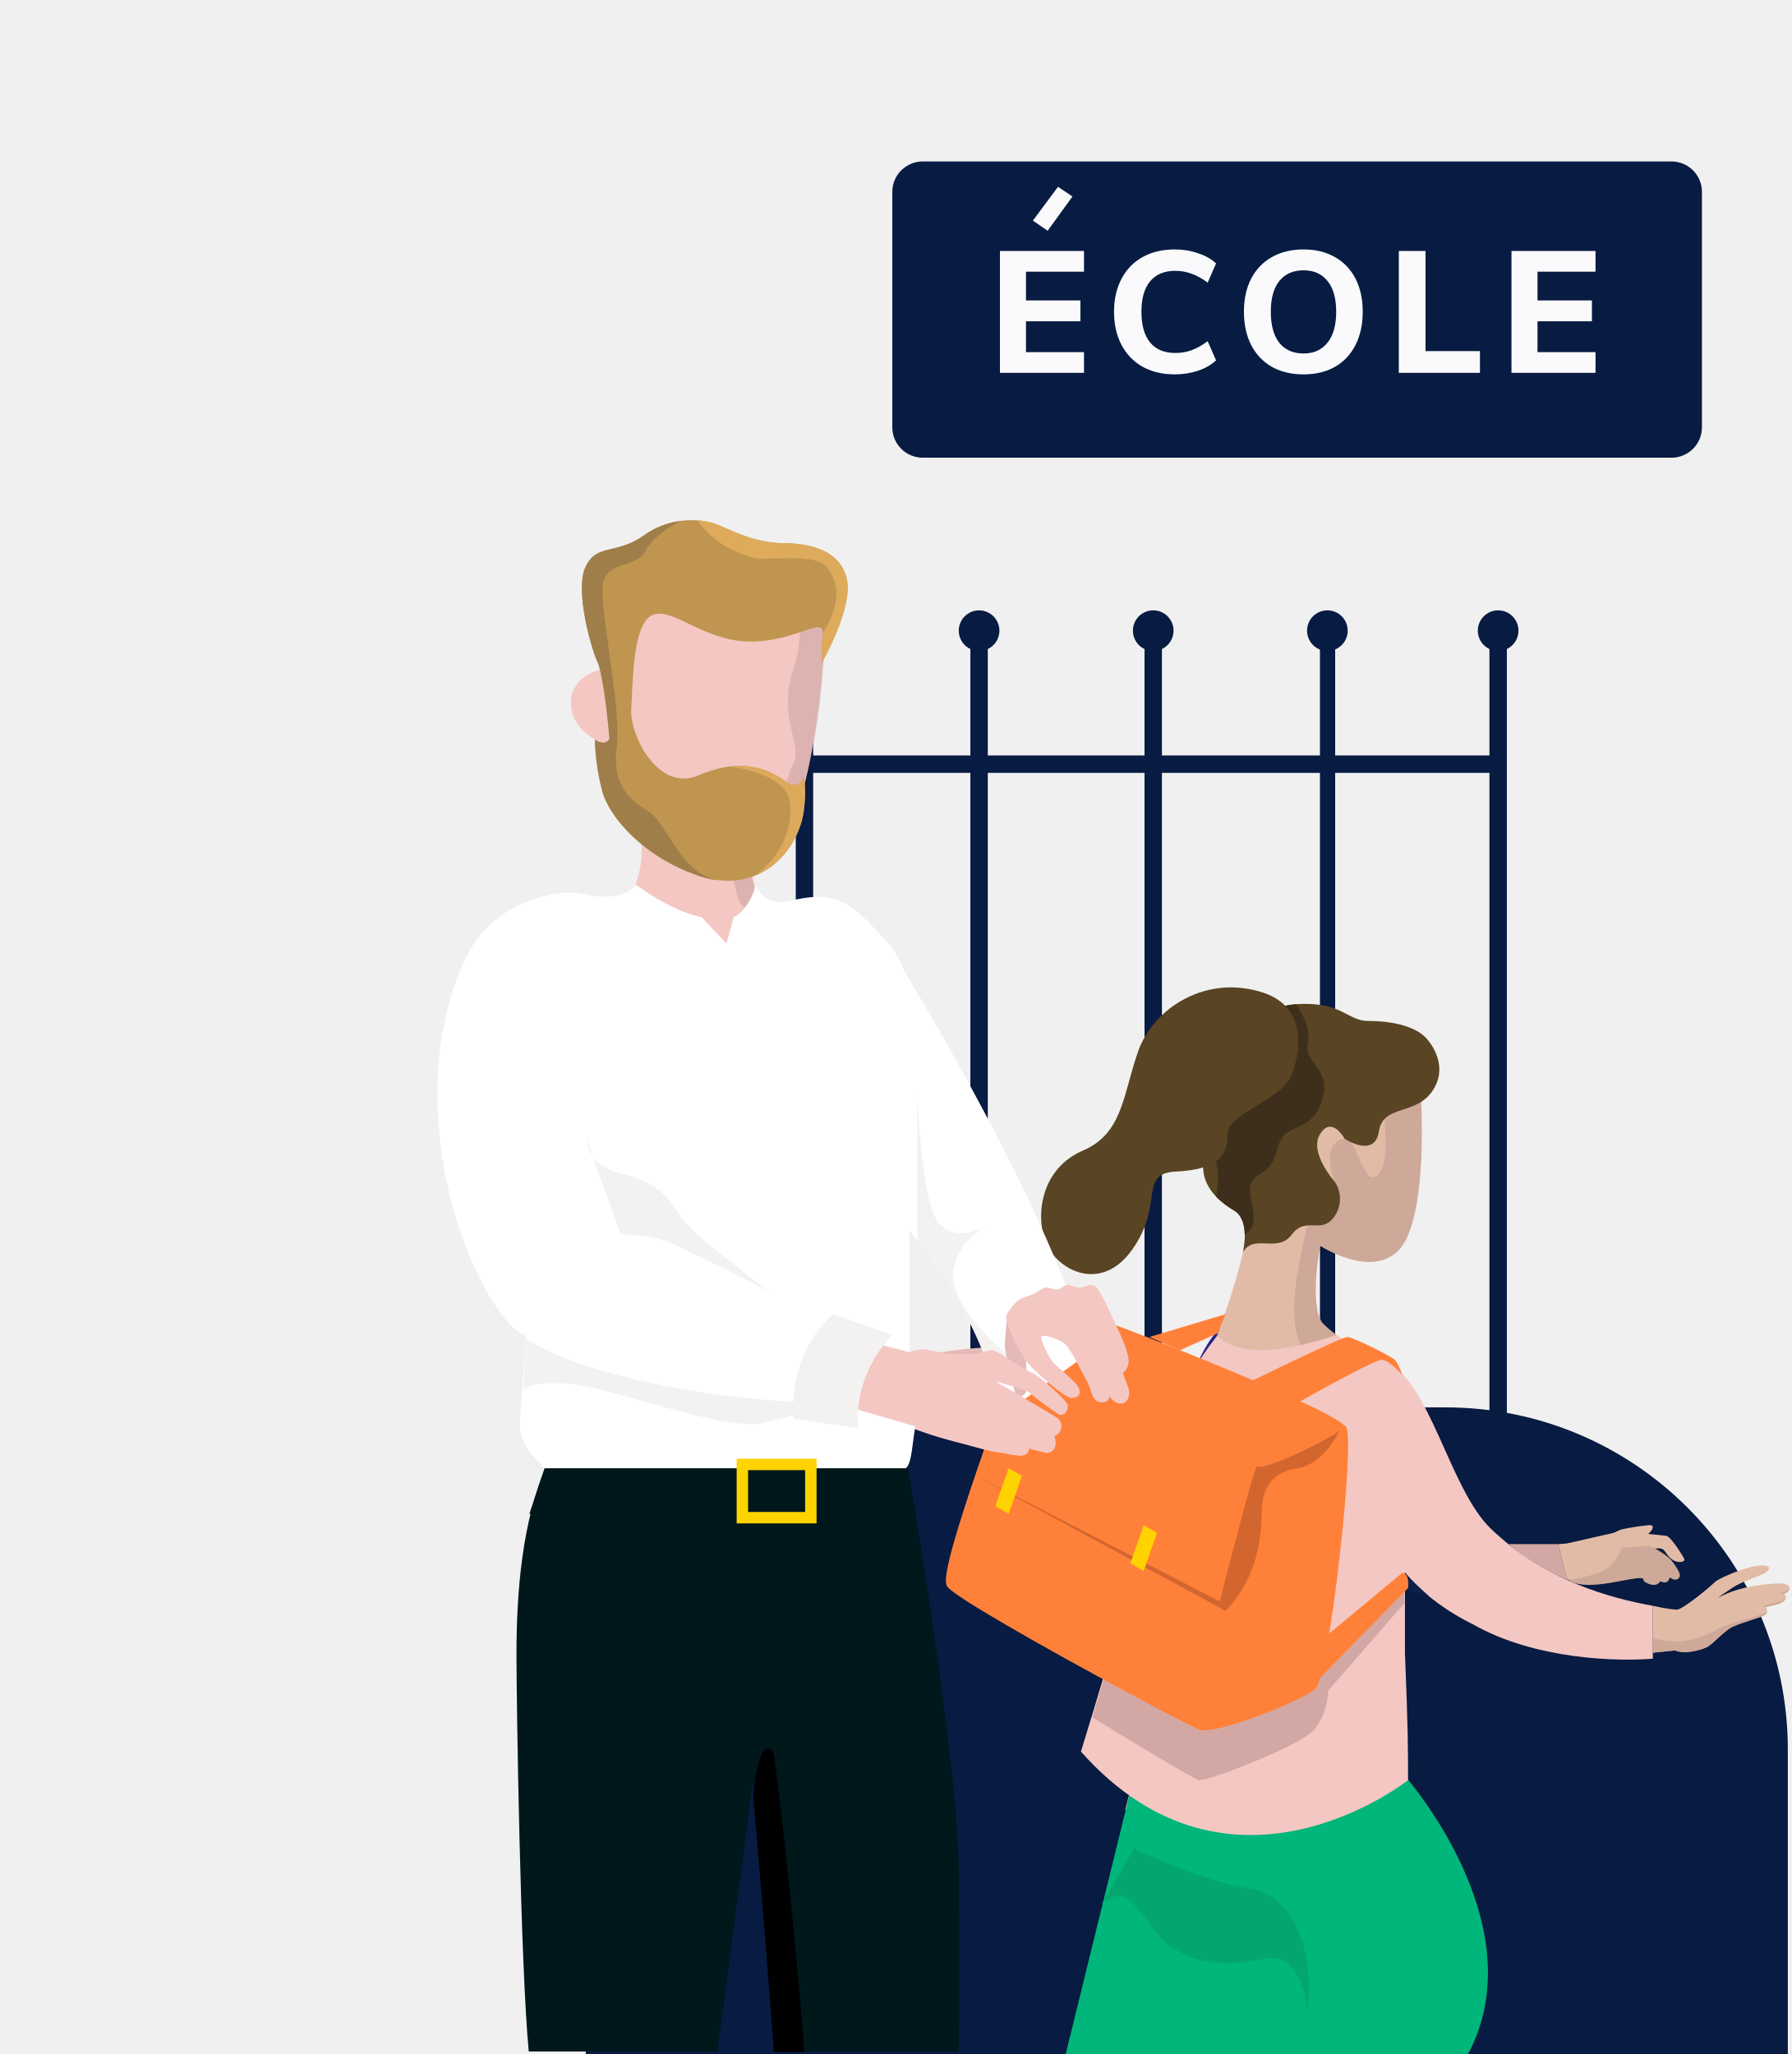
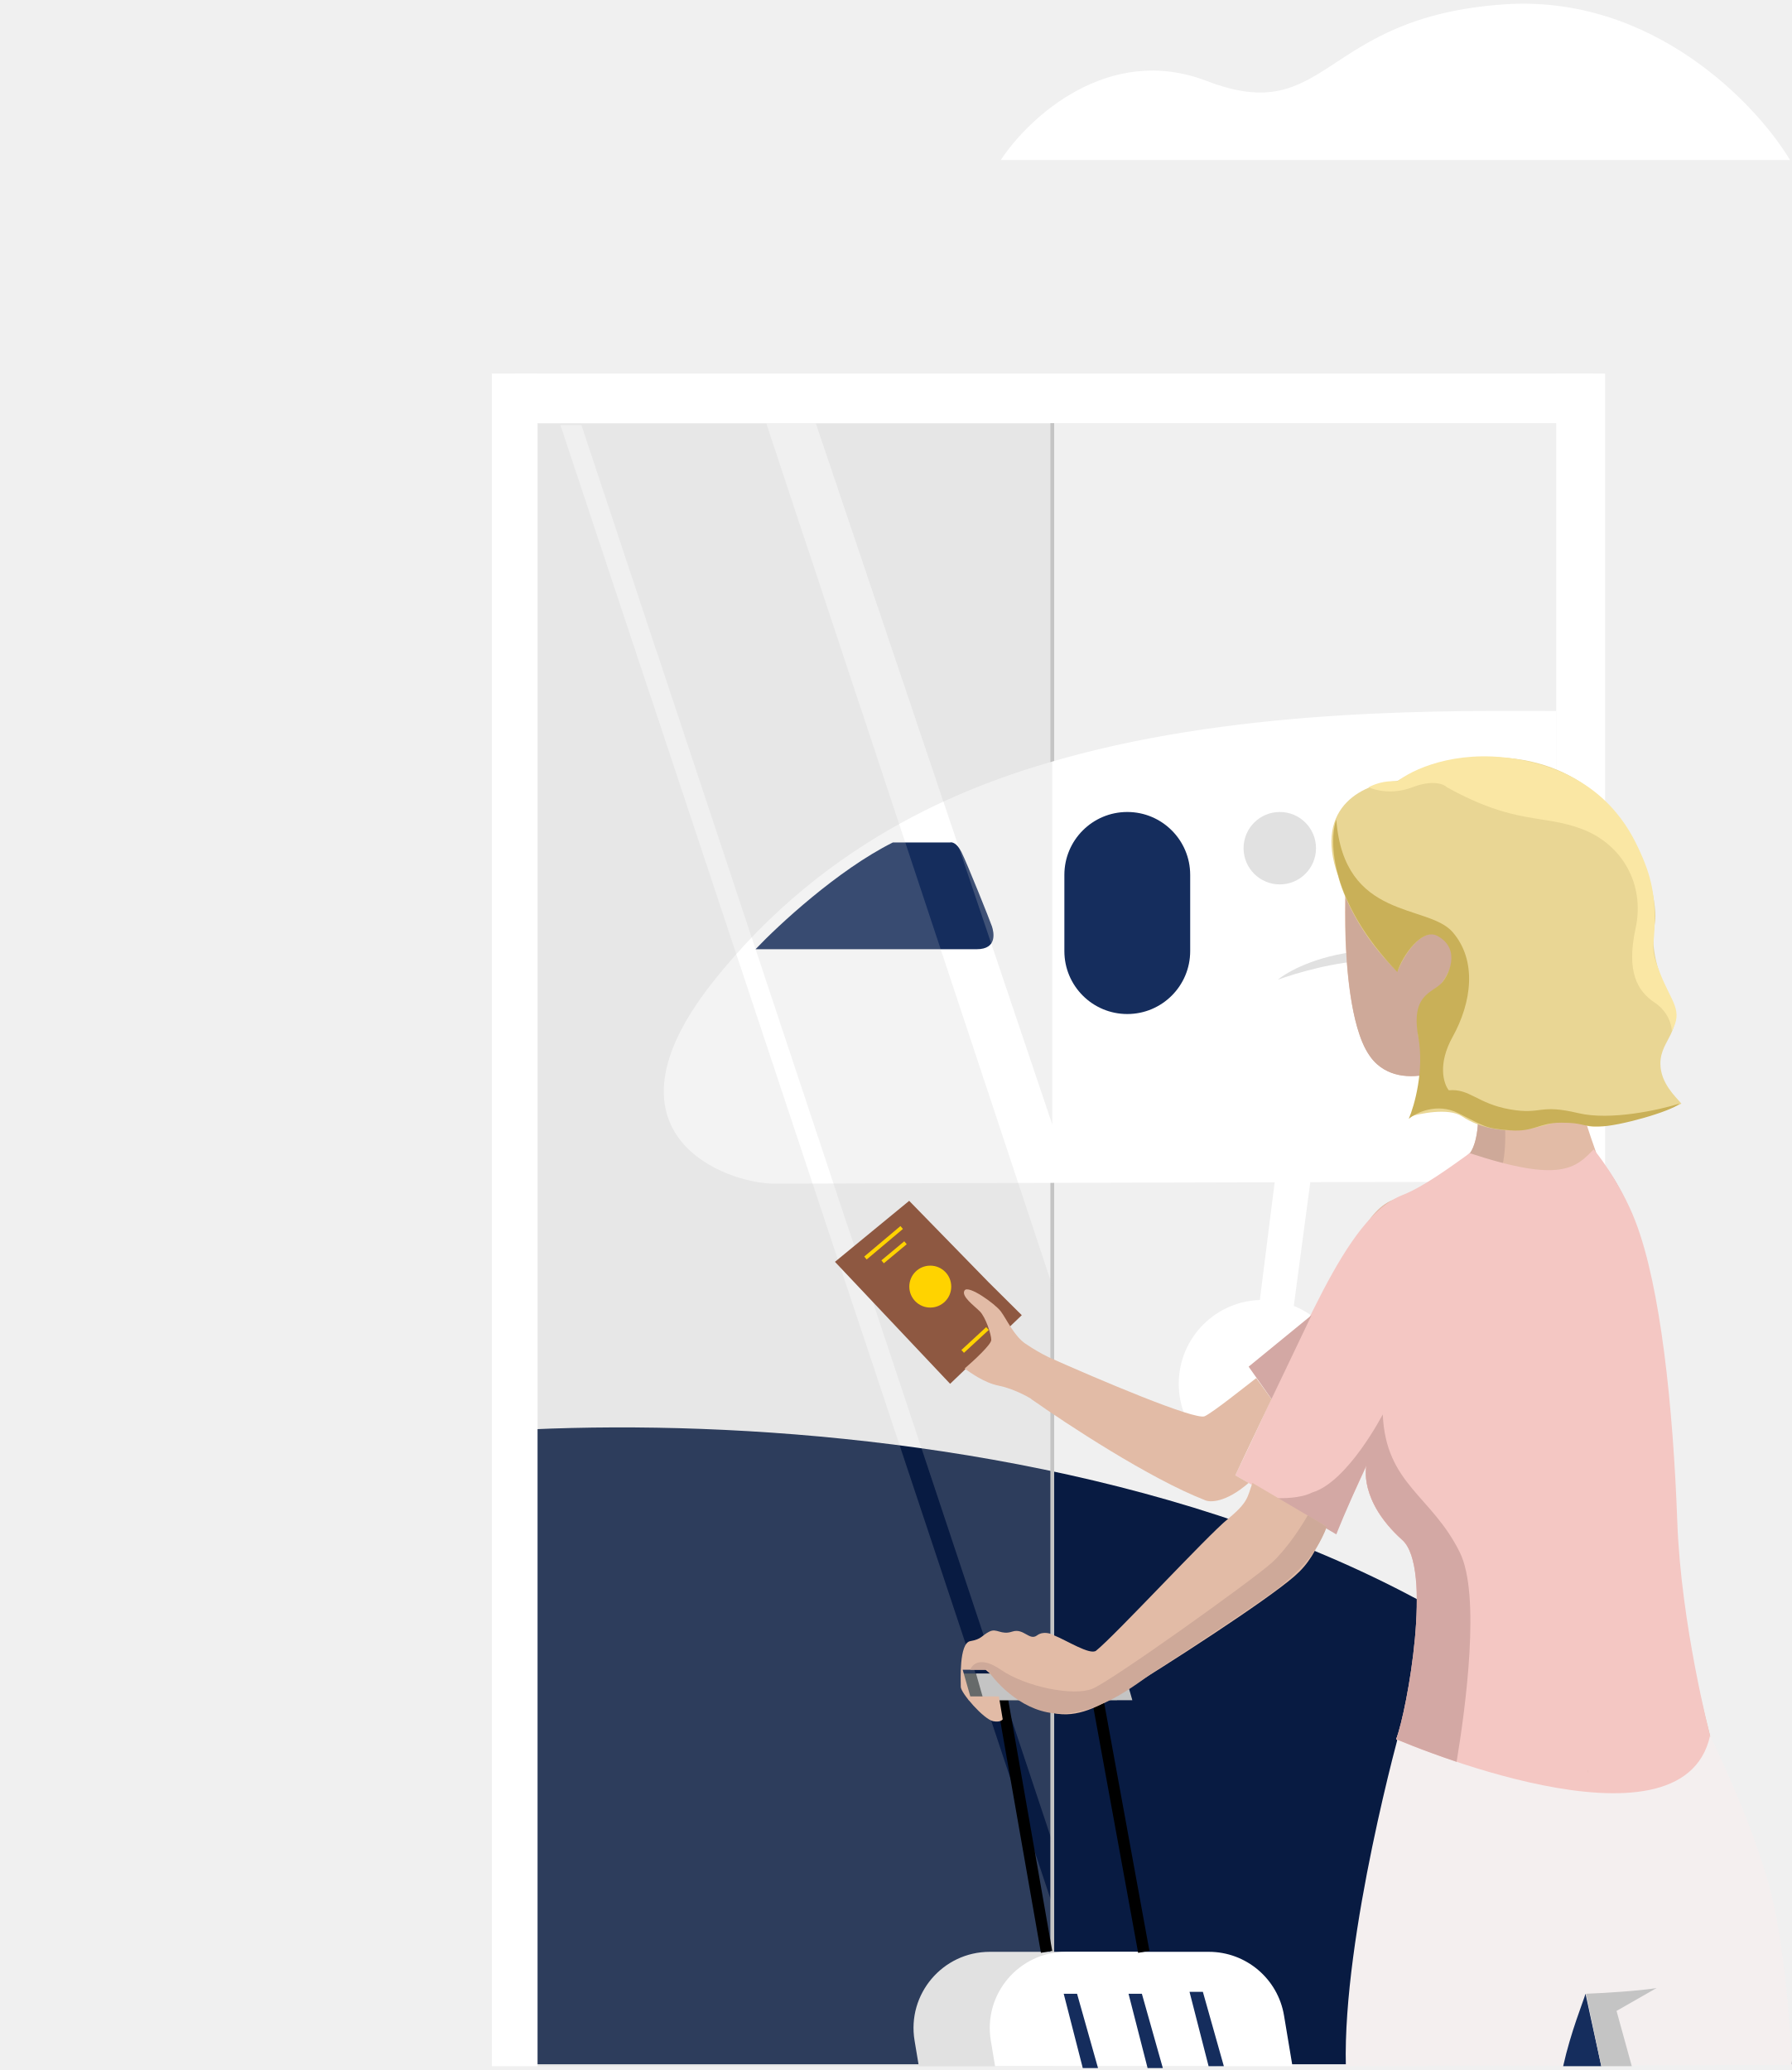
- <svg xmlns="http://www.w3.org/2000/svg" fill="none" viewBox="0 0 471 540">
-   <path d="M154 370h226c49.706 0 90 40.294 90 90v80H154V370z" fill="#081B42" />
-   <circle cx="211.61" cy="165.804" r="5.341" fill="#081B42" />
-   <circle cx="257.39" cy="165.804" r="5.341" fill="#081B42" />
-   <circle cx="303.172" cy="165.804" r="5.341" fill="#081B42" />
-   <circle cx="348.952" cy="165.804" r="5.341" fill="#081B42" />
-   <path fill="#081B42" d="M185.542 198.613h209.381v4.578H185.542z" />
-   <path fill="#081B42" d="M347 168h4v203h-4zM300.882 168.093h4.578v256.373h-4.578z" />
-   <circle cx="393.846" cy="165.804" r="5.341" fill="#081B42" />
-   <path fill="#081B42" d="M391.557 168.093h4.578v256.373h-4.578zM255.102 168.093h4.578v256.373h-4.578zM209.196 168.093h4.578v212.118h-4.578z" />
-   <path d="M384.971 423.186s-8.681-1.168-15.629-9.808c0 0-5.543 9.808-7.533 15.584-6.418 5.744-1.412 36.344 1.292 41.744 0 0-25.609 25.232-67.296 5.024 0 0 10.47-38.104 11.232-59.648.939-24.464 3.771-40.192 12.339-63.288 8.569-23.096 10.598-35.84 9.435-48-1.163-12.16-.578-31.201 20.859-35.801 21.437-4.6 23.973 20.609 23.973 20.609s1.893 32.232-6.539 39.616c-7.389 6.512-20.057-1.752-20.057-1.752s-2.936 14.952.465 20.232c0 0 4.694 5.368 16.287 9.984 12.106 4.8 14.048 40 20.466 46.448" fill="#E2BBA6" />
-   <path d="M360.245 269.37c.858 5.24 2.23 13.656 3.498 21.952-.803-7.816-2.287-16.472-3.314-21.888l-.184-.064z" fill="#CEA999" />
-   <path d="M373.627 289.634l-9.885 1.688.498 7.52c.096 4.128-.233 7.44-1.252 9.008-4.268 6.584-5.969-8.8-9.499-8.464-3.53.336-5.174 4.352-2.639 11.2 2.535 6.848-6.579 8.752-7.365 12.592-.786 3.84-6.908 25.464 0 32.864l10.582-3.2a31.982 31.982 0 01-6.547-5.112c-3.401-5.28-.465-20.232-.465-20.232s12.66 8.264 20.057 1.752a9.666 9.666 0 001.605-1.856c4.212-5.896 4.813-20.864 4.934-24.072.12-3.208-.024-13.688-.024-13.688z" fill="#CEA999" />
-   <path d="M374.99 272.993s6.218 6.4 1.822 13.448c-4.397 7.048-13.206 3.728-14.305 10.968-1.099 7.24-9.018 1.976-9.018 1.976s-3.305-6.144-6.418-1.312 3.739 12.504 3.739 12.504a7.986 7.986 0 010 9.208c-3.33 4.936-7.486-.216-11.232 4.8-3.747 5.016-9.892-.384-12.837 4.632 0 0 2.086-8.36-2.31-11-4.397-2.64-9.764-7.072-7.702-15.024 1.717-6.616 2.286-11.504 1.404-15.896-.883-4.392 5.616-7.688 8.279-8.8 2.664-1.112 1.757-13.6 14.08-14.48 12.323-.88 13.639 4.408 19.143 4.392 5.503-.016 12.243 1.104 15.355 4.584z" fill="#594423" />
-   <path d="M347.4 289.714c3.113-8.84-4.725-9.808-3.594-15.592.69-3.56-1.356-7.528-3.033-10.072h-.264c-12.307.896-11.441 13.4-14.08 14.496-2.64 1.096-9.155 4.4-8.28 8.8.802 3.824.433 8-.802 13.424 2.519 3.872 3.586 7.312 2.342 13.848a22.854 22.854 0 004.75 3.648c2.11 1.264 2.72 3.84 2.792 6.184 4.557-2.4 1.091-8 1.412-12.216.321-4.216 5.479-2.728 7.22-10.288 1.741-7.56 8.424-3.392 11.537-12.232z" fill="#3E2F1C" />
-   <path d="M320.676 349.218s-3.835 3.2-7.293 12.8c-3.458 9.6 5.536-5.528 5.536-5.528l1.059-5.352.698-1.92z" fill="#292289" />
-   <path d="M369.404 467s34.593 39.035 16.544 73H280.163l17.205-69.997s42.802 17.632 72.036-3.003z" fill="#00B67A" />
-   <path d="M298.163 486l-8.5 14.5c4.5-3 6-4 13 6s19 11 29.5 8.5c8.4-2 11.167 8.5 11.5 14 2-12.5-2-30.5-15-32.5-10.4-1.6-24.667-7.667-30.5-10.5z" fill="#04A670" />
-   <path d="M434.504 422.162c-10.959-1.984-28.136-6.44-42.521-20.208-11.088-10.608-16.046-39.408-28.184-44.24a56.516 56.516 0 01-12.476-6.712c-19.014 6.264-27.574 4.056-31.353.12-.201.552-5.945 6.928-9.29 15.656-8.826 23-6.764 27.222-15.017 55.384-6.518 22.242-11.5 38.338-11.5 38.338 39.5 44.5 86 7.5 86 7.5 0-7.706 0-13.5-.821-33.5v-21.122c6.948 8.656 17.779 13.6 17.779 13.6 16.423 9.416 38.373 9.856 47.383 9.088v-13.904z" fill="#F4C7C3" />
-   <path d="M287.163 451.5l3-10 26 10 29.5-10 23.5-23.5v3.5l-20 23c0 2.333-.9 7.8-4.5 11-4.5 4-27.5 13-29.5 12.5-1.6-.4-19.333-11.167-28-16.5z" fill="#D3A8A4" />
-   <path d="M412.016 405.762l13.751-3.128s11.031.936 12.259 1.128c1.227.192 4.268 5.096 4.725 6.04.457.944-1.853 1.32-3.434 0-1.58-1.32-1.404-2.456-2.864-2.736-1.46-.28-20.338 2.952-24.437-1.304z" fill="#E2BBA6" />
-   <path d="M433.838 406.442s4.308 2.144 5.616 3.856c1.308 1.712 2.174 3.128 2.182 3.888.008.76-1.195 1.808-2.688.472 0 0-.288 2.192-2.471 1.048 0 0-.89 1.952-3.818.328-.394-.208-.642-.44-.61-.76.096-1.16-6.098.584-10.807 1.168-5.536.696-8.023-.248-9.194-1.312-1.171-1.064 12.508-8.192 12.508-8.192l9.282-.496z" fill="#CEA999" />
-   <path d="M396.644 405.954h12.989l2.278 9.36s-9.194-3.872-15.267-9.36z" fill="#D3A8A4" />
-   <path d="M409.633 405.954s8.977-.736 10.028-.736c1.051 0 4.991-2.648 6.603-3.128a65.926 65.926 0 017.221-1.128c1.372-.16 1.452.984-.401 2.496-1.854 1.512-4.91.48-6.034 2-1.123 1.52-1.364 4.496-4.508 6.816-3.145 2.32-10.639 3.04-10.639 3.04l-2.27-9.36z" fill="#E2BBA6" />
-   <path d="M369.118 417.665s4.613 1.544 6.378 1.833c0 0-4.918-4.345-6.122-6.121a13.235 13.235 0 01-.256 4.288z" fill="#0C2048" />
-   <path d="M434.504 422.162c2.054.486 4.14.831 6.241 1.032 1.701 0 8.986-6.176 10.077-7.264 1.091-1.088 8.825-4.376 12.379-4.368 3.554.008 1.212 1.944 0 2.4-1.211.456-5.824 2.168-7.645 3.384-1.822 1.216-4.71 3.16-3.547 2.512a28.974 28.974 0 016.988-2.496c1.42-.304 8.087-1.496 10.149-.936 2.062.56 1.492 1.944-.184 2.544 0 0 1.861 1.488-1.493 2.744 0 0-2.142.504-3.257.8a1.423 1.423 0 01-.698 2.28c-1.821.8-5.8 1.76-8.175 2.944-2.375 1.184-5.07 4.608-6.795 5.352-1.725.744-5.656 1.864-8.208.8l-5.832.6v-12.328z" fill="#E2BBA6" />
-   <path d="M323.051 478.578c.144.968.281 1.912.417 2.848-.136-.936-.273-1.88-.417-2.848zM322.938 477.842c0-.256-.072-.512-.112-.8.032.288.08.544.112.8z" fill="#000" opacity=".3" />
-   <path d="M464.589 423.538c-.802 1.288-10.269 2.984-13.446 4.96a22.888 22.888 0 01-10.357 3.072 51.388 51.388 0 01-6.242-.8v3.736l5.833-.6c2.551 1.08 6.49 0 8.207-.8 1.717-.8 4.428-4.168 6.795-5.352 2.367-1.184 6.354-2.112 8.175-2.944.755-.392.987-.848 1.035-1.272zM467.983 418.818l.979.208c.858-.312 1.428-.8 1.5-1.328a7.177 7.177 0 01-2.479 1.12zM464.212 422.53c1.115-.28 3.258-.8 3.258-.8 1.323-.496 1.829-1.024 1.965-1.488-.642.8-5.897 1.904-5.897 1.904l.674.384z" fill="#CEA999" />
-   <path d="M332.163 261c12 4 9.667 16.667 7 22.5-4.5 7-16.5 9-16.5 15s-3.5 9-13.5 9.5-3 8.5-11.5 20.5-20.5 5-23-2.5-.5-19 10-23.5 10.5-14.5 14.5-26 18-20.5 33-15.5z" fill="#594423" />
-   <path d="M267.379 357.241c.4-2.8 2.167-3.167 3-3l83 20.999c2.5 3.5-4.5 65.5-8 68.5s-26 12-30 10.5-63.5-33.5-66-37.5 17.5-55.999 18-59.499z" fill="#FF8139" stroke="#FF8139" />
-   <path d="M320.663 421l-64-33 65.5 35.5c8-8 9.5-19 9.5-25.5s2.5-11 9.5-12c5.6-.8 9.667-7 11-10-6.833 2.167-20.8 7.2-22 10-1.2 2.8-6.833 24.5-9.5 35z" fill="#D3662F" />
-   <path d="M330.663 385.5c-2-.8-37.784-21.26-58.784-30.26-8.5-3.642 12.5-9.5 18-8s66 25.5 63.5 28-20.216 11.26-22.716 10.26z" fill="#FF8139" />
-   <path d="M322.163 345.5l-20 6 8 3.5 10-4.5 2-5zM354.163 351.5c-1.2 0-17.167 7.666-25 11.5h-1l13.5 5.5c6.5-3.667 19.9-11 21.5-11 1.6 0 4.333 2.666 5.5 4-.333-1-1.2-3.2-2-4-1-1-11-6-12.5-6zM348.163 430.5l20.5-17c1.6 0 1.667 2.666 1.5 4l-23.5 24 1.5-11z" fill="#FF8139" />
-   <path d="M261.663 396l3.5-10 3.5 2-3.5 10-3.5-2zM297.163 411l3.5-10 3.5 2-3.5 10-3.5-2z" fill="#FFD300" />
-   <path d="M244.198 357.757a10.44 10.44 0 013.443-2.277 96.074 96.074 0 0110.967-1.197c1.957 0 9.716 3.383 10.29 3.761.574.377.913 2.277-2.074 2.186-2.986-.091-22.626-2.473-22.626-2.473z" fill="#E5B9B7" />
-   <path d="M251.991 489.855c-.401-23.992-9.184-79.976-13.525-104.969h-94.677c-6.512 14.996-8.015 33.491-8.015 49.986 0 13.196 1.057 81.809 3.227 104.469h49.593l9.291-70.479c2.003 7.597 4.848 56.816 6.016 70.479h48.09c.167.166.401-25.493 0-49.486z" fill="#00181B" />
-   <path d="M238.663 386h-95.5l-4 12h101.5l-2-12z" fill="#00181B" />
-   <path d="M203.461 461c4 30.8 7 65.166 8 78.5h-8c-2.4-32.4-4.667-58.5-5.5-67.5 1.6-14.4 4.333-13.334 5.5-11z" fill="#000" />
-   <path d="M270.663 316c-12.8-27.2-30.667-57.333-38-69v67c4.333 8 13.7 18.1 16.5 22.5 2.8 4.4 12.167 24.5 16.5 34l19.5-14c.5-2.167-1.7-13.3-14.5-40.5z" fill="#fff" />
-   <path d="M241.163 287v39.5c12 14 18 29.833 19.5 36l4-6.5c-5.167-4.167-15.2-14.4-14-22 1.2-7.6 7.167-11.167 10-12-3 .882-8.5 4.5-13.5 0-4-3.6-5.667-24.833-6-35z" fill="#F4F1F1" />
-   <path d="M264.163 354c0-1.2.333-5.167.5-7l5 9.5c.167 2.667.4 8.3 0 9.5-.5 1.5-2.5 1.5-3-.5s-2.5-10-2.5-11.5z" fill="#E5B9B7" />
-   <path d="M264.663 345.5c1.5-2.25 2.167-3 3.5-4 2.5-1 3.5-1 5.5-2.5s3.5 1 5.5-.5 3 0 4.5 0 2.5-1 4-.5 5 9 6 11 3.5 7.5 3 9.5c-.4 1.6-1.166 2.334-1.5 2.5.334.834 1.1 2.8 1.5 4 .5 1.5 0 4-2 4-1.6 0-2.666-1.333-3-2 0 1.5-1.5 2-3 1.5s-2-3.5-2.5-4.5-4.5-9-6-10.5-6.5-3-6.5-2 2 5.5 3.5 7 6 5 6.5 6.5 0 2.5-2 2.5-11-8-12.5-10.5-5.5-10-4.5-11.5z" fill="#F4C7C3" />
-   <path d="M229.663 253.5c10.198 10.71-2.471 30.546 4.206 33.5l5.282 5.328s-1.644 24.158.012 63.172c1.511-.589 3.179-.972 5.035-.605 1.643.326 3.025.638 3.977.833.952.195-1.252.104 4.865.273 6.116.169 6.599-1.744 8.724-.768 2.126.976 6.664 4.399 9.286 5.544 2.621 1.145 8.359 6.702 9.35 8.016.992 1.314-.534 3.826-2.086 3.045a85.714 85.714 0 01-7.721-5.739c-.482-.65-9.024-2.954-9.024-2.954s5.881 3.28 7.368 4.23c1.487.95 8.529 4.984 9.312 5.621a2.778 2.778 0 01.718 2.56 2.796 2.796 0 01-1.762 1.995s1.513 4.19-2.165 4.437l-4.512-1.158s0 2.095-2.608 1.861c-3.43-.312-2.987-.573-5.712-.898-2.426-.299-3.73-.833-12.689-3.175-7.147-1.9-12.794-4.438-15.65-5.388l-8.92-2.602-7.512-5.01s-73.748-10.437-81.456-15.616c-7.707-5.179-21.075-58.156-6.586-93.851 7.63-18.817 21.791-19.662 27.268-19.584 4.304.078 9.483-1.913 9.978-2.967 2.217-5.062 5.204-16.943-6.716-33.691V196s-10.857-3.183-9.762-12.5c0 0 .514-5.862 8-7.5 0 0-6.5-20.5-4.5-22 5.412-9.578 57.045-11.125 63.5 6 0 0-1 50-13.5 63.5-3.99 1.08-1.67.924-6 0 .618 5.695-.548 6.246 1.568 11.57l.835 1.497s-.143 3.279 9.794.468c8.62-2.446 14.685 7.965 19.803 16.465z" fill="#F4C7C3" />
-   <path opacity=".1" d="M197.486 224.153c6.746-3.378 8.409-18.553 11.06-23.34 2.652-4.787-4.34-12.143.123-25.1 3.332-9.672.603-22.04-.998-27.713 5.359 2.535 9.043 6.247 9.267 11.346 0 0 1.029 59.382-19.452 64.807z" fill="#000" />
-   <path opacity=".1" d="M195.071 238.167c-1.891-1.744-4.982-20.821-4.982-20.821l4.982 1.302a63.387 63.387 0 004.121 16.604l.835 1.497s3.273 2.186 9.859 1.197l-1.461.494c-4.486.976-11.463 1.471-13.354-.273z" fill="#000" />
-   <path d="M136.663 374.5c0-2.8 1.5-17.334 1.5-24.5l77.5 12 9.5 8.5 15.5 4.5c-.8 3.6-.833 9.5-2.5 11h-95c-2-2.5-6.5-5.5-6.5-11.5z" fill="#fff" />
-   <path d="M138.163 352c19.2 11.6 55 15.833 70.5 16.5v3.5l-7.5 2c-10.5 2.5-38-8.5-50-10-9.6-1.2-13 .5-13.5 1.5l.5-13.5z" fill="#F4F1F1" />
-   <path d="M209.163 236.5c12-2.5 15.382 1.954 23.5 10.5 10 10.527 6.488 24.5 6.488 76.5v32l-7.641-1.943c-.819.862-6.95 7.646-6.548 17.071l-7.407-1.705-.105-3.305s-74.283-9.734-81.456-15.616c-12.311-10.098-30.754-56.267-14.831-95.502 7.629-18.817 26.693-20.801 32-19.5 9.455 2.368 13.491-1.387 14-2.441 0 0 8.986 6.936 17.293 8.562l6.52 6.962 1.905-6.975c2.582-.82 5.79-6.61 5.555-8.25 1.043.585 2.159 6.114 10.727 3.642z" fill="#fff" />
-   <path d="M154.163 299.5l1.644 4.565c1.33 1.835 3.613 3.603 7.356 4.435 9 2 12.5 6 15.5 11 2.4 4 16.667 15 23.5 20-7.167-3.667-22.5-11.4-26.5-13-4-1.6-10-2-12.5-2l-7.356-20.435c-1.229-1.694-1.644-3.445-1.644-4.565z" fill="#F4F1F1" />
-   <path d="M195.163 399v-14h18v14h-18z" stroke="#FFD300" stroke-width="3" />
-   <path d="M211.322 213.015c.403-2.894.428-5.829.076-8.732 0 0-1.51 3.702-4.65 1.317-4.642-3.517-12.028-6.558-22.948-1.815-10.92 4.742-18.278-10.762-17.852-17.342.426-6.58.291-22.43 5.522-24.725 5.231-2.296 13.236 6.709 25.348 6.936 12.113.227 19.846-6.848 19.469-2.107a72.112 72.112 0 00-.258 7.75s8.321-14.551 6.573-22.095c-1.749-7.543-9.57-9.399-16.982-9.413-7.412-.015-14.125-3.792-17.59-5.063a21.306 21.306 0 00-18.744 3.011c-7.316 5.218-12.379 2.017-15.327 8.24-2.949 6.224 1.6 21.89 3.135 25.017 1.041 2.086 2.412 11.113 3.152 20.31-.73 1.007-1.892 1.372-3.844.143a59.75 59.75 0 002.047 13.89c1.62 5.583 9.241 15.862 23.734 21.342a23.663 23.663 0 0010.977 1.806c12.228-1.186 17.559-12.468 18.162-18.47z" fill="#C09550" />
-   <path d="M170.229 213.182c-5.349-3.139-9.321-7.575-8.104-16.956 1.216-9.381-3.709-32.129-3.766-40.84-.056-8.711 8.747-5.331 11.431-10.681 1.681-3.334 6.042-6.101 9.093-7.755a21.303 21.303 0 00-9.622 3.818c-7.317 5.218-12.38 2.018-15.328 8.241-2.948 6.224 1.601 21.89 3.135 25.017 1.041 2.086 2.413 11.113 3.152 20.31-.73 1.007-1.892 1.371-3.844.143a59.759 59.759 0 002.047 13.89c1.62 5.583 9.242 15.862 23.734 21.341a25.95 25.95 0 006.324 1.695c-10.131-2.259-12.914-15.088-18.252-18.223z" fill="#A07E49" />
-   <path d="M183.402 136.75s3.828 6.948 14.444 9.855c3.752 1.057 16.413-1.578 19.608 2.629 3.194 4.206 3.619 9.449-1.158 17.289a72.624 72.624 0 00-.258 7.75s8.313-14.527 6.564-22.071c-1.749-7.543-9.569-9.398-16.981-9.413-7.412-.015-14.125-3.792-17.59-5.063a17.978 17.978 0 00-4.629-.976z" fill="#DDAB5B" />
-   <path d="M211.322 213.015c.403-2.894.428-5.829.076-8.732 0 0-1.51 3.702-4.65 1.317a20.01 20.01 0 00-14.909-4.079c.411.053 14.284 1.73 15.661 8.735 1.376 7.005-2.3 15.29-8.985 19.921 8.43-3.368 12.306-12.12 12.807-17.162z" fill="#DDAA5B" />
-   <path d="M234.663 351c-8.8 8.8-9.667 20-9 24.5l-17-2.5c-1.2-14.8 6.5-24.5 10.5-27.5l15.5 5.5z" fill="#F4F1F1" />
-   <rect x="234.579" y="42.447" width="212.841" height="77.884" rx="8" fill="#081B42" />
-   <path d="M262.875 65.98h22.095v5.444h-15.255v7.56h14.31v5.49h-14.31v8.1h15.255v5.445h-22.095V65.98zm45.968 32.444c-3.24 0-6.075-.675-8.505-2.025-2.4-1.38-4.245-3.3-5.535-5.76-1.29-2.49-1.935-5.385-1.935-8.684 0-3.27.645-6.135 1.935-8.596 1.29-2.49 3.135-4.41 5.535-5.76 2.43-1.35 5.265-2.025 8.505-2.025 2.13 0 4.155.33 6.075.99 1.95.63 3.54 1.53 4.77 2.7l-2.205 5.04c-1.44-1.08-2.85-1.86-4.23-2.34a11.995 11.995 0 00-4.275-.764c-2.88 0-5.085.915-6.615 2.745-1.53 1.83-2.295 4.5-2.295 8.01 0 3.54.765 6.24 2.295 8.1 1.53 1.83 3.735 2.744 6.615 2.744 1.5 0 2.925-.24 4.275-.72 1.38-.51 2.79-1.304 4.23-2.384l2.205 5.04c-1.23 1.17-2.82 2.085-4.77 2.745-1.92.63-3.945.944-6.075.944zm33.832 0c-3.18 0-5.955-.66-8.325-1.98-2.34-1.35-4.155-3.27-5.445-5.76-1.26-2.49-1.89-5.4-1.89-8.73s.63-6.224 1.89-8.684c1.29-2.46 3.105-4.35 5.445-5.67 2.37-1.35 5.145-2.025 8.325-2.025 3.18 0 5.94.674 8.28 2.025 2.34 1.32 4.14 3.21 5.4 5.67 1.26 2.46 1.89 5.355 1.89 8.684 0 3.33-.63 6.24-1.89 8.73-1.26 2.49-3.06 4.41-5.4 5.76-2.34 1.32-5.1 1.98-8.28 1.98zm0-5.49c2.7 0 4.8-.944 6.3-2.834 1.53-1.89 2.295-4.605 2.295-8.145 0-3.54-.765-6.24-2.295-8.1-1.5-1.86-3.6-2.79-6.3-2.79-2.7 0-4.815.93-6.345 2.79-1.5 1.86-2.25 4.56-2.25 8.1 0 3.57.75 6.3 2.25 8.19 1.53 1.86 3.645 2.79 6.345 2.79zm25.056-26.954h7.02v26.325h14.31v5.714h-21.33V65.98zm29.62 0h22.095v5.444h-15.255v7.56h14.31v5.49h-14.31v8.1h15.255v5.445h-22.095V65.98zM278.136 49.114l-6.599 8.883 3.881 2.667 6.524-9.012-3.806-2.538z" fill="#FAFAFC" />
+ <svg xmlns="http://www.w3.org/2000/svg" fill="none" viewBox="0 0 470 543">
+   <path d="M470 541.499C436.919 391.39 232.167 368.667 129.5 375.5v166l340.5-.001z" fill="#081B42" />
+   <path d="M276 99.26V540" stroke="#C4C4C4" />
+   <circle cx="331.172" cy="362.999" r="22" fill="#fff" />
+   <path d="M278.672 198.999c48.5-13.535 102.5-12.499 129.5-12.499V310c-57 0-194.6.499-205 .499-13 0-47.5-13-16.5-52.5s70.5-53 92-59z" fill="#fff" />
+   <path d="M359.672 251.999h53.5v-3c-14-.333-44.9-.7-56.5.5-11.6 1.2-19.167 5.5-21.5 7.5 4.5-1.666 15.7-5 24.5-5z" fill="#E1E1E1" />
+   <path d="M329.166 351.142l6.566-52.143 8.799 4.752-8.203 61.488-7.162-14.097z" fill="#fff" />
+   <rect x="279.172" y="212.999" width="33" height="53" rx="16.5" fill="#152D5D" />
+   <circle cx="335.672" cy="222.499" r="9.5" fill="#E1E1E1" />
+   <circle cx="366.672" cy="222.499" r="9.5" fill="#E1E1E1" />
+   <circle cx="396.672" cy="222.499" r="9.5" fill="#E1E1E1" />
+   <path d="M249.172 220.999h-15c-14.4 7.2-30 21.667-36 28h58c5.5 0 4.5-4.5 4-6s-6.5-16.5-8-19.5c-1.2-2.4-2.5-2.667-3-2.5z" fill="#152D5D" />
+   <path fill="#fff" d="M418 98H135v13h283z" />
+   <path opacity=".8" d="M214 111.089h62V295l-62-183.911z" fill="#C4C4C4" fill-opacity=".3" />
+   <path d="M394.505 1.144c38.821-2.677 66.172 26.102 74.995 40.826h-207c7.239-11.043 28.166-30.653 53.956-20.748 32.237 12.382 29.523-16.731 78.049-20.078zM141 98h-12v444h12zM421 98h-12.828v443.178H421z" fill="#fff" />
+   <path opacity=".2" fill-rule="evenodd" clip-rule="evenodd" d="M276 337.261l-75-226.172h-60V542h135v-42.452L147 111.546h5.5L276 483.115V337.261z" fill="#C4C4C4" />
+   <path d="M345 397s4.689-1.718 13.385-12.532c0 0-2.169 9.091 9.428 19.505 8.033 7.189 1.768 45.487-1.616 52.246 0 0 32.051 31.58 84.225 6.288 0 0-13.103-47.691-14.057-74.655-1.175-30.619-4.72-50.303-15.444-79.21-10.724-28.907-13.264-44.857-11.808-60.076 1.456-15.219.723-39.05-26.107-44.807-26.83-5.757-30.003 25.793-30.003 25.793s-2.37 40.341 8.183 49.583c9.248 8.15 25.103-2.193 25.103-2.193s3.675 18.713-.582 25.322c0 0-5.874 6.718-20.384 12.496-15.152 6.007-17.582 50.063-25.615 58.133" fill="#E2BBA6" />
+   <path d="M369.771 204.23c-1.074 6.558-2.791 17.092-4.378 27.475 1.005-9.783 2.862-20.616 4.147-27.395l.231-.08z" fill="#CEA999" />
+   <path d="M353.023 229.592l12.371 2.112-.623 9.412c-.121 5.167-4.87 3.645-3.595 5.607 5.342 8.241 12.632-5.346 17.05-4.926 4.418.421 6.477 5.447 3.304 14.018-3.173 8.571 8.234 10.954 9.218 15.76.984 4.806 8.645 31.87 0 41.132l-13.245-4.005a40.029 40.029 0 008.194-6.398c4.257-6.608.582-25.322.582-25.322s-15.845 10.343-25.103 2.193a12.057 12.057 0 01-2.008-2.323c-5.272-7.38-6.025-26.113-6.175-30.129-.151-4.015.03-17.131.03-17.131z" fill="#CEA999" />
+   <path d="M366.5 254.857c-10-9.6-14.5-20.667-15.5-25-6.8-18.8 7.5-24.5 15.5-25.001 4.8-2.8 10-4.499 12-4.999 29-5.5 43 8.643 49.5 19.643 3.815 6.457 7 18 6 23s0 11 4 19.5-2.5 10.5-2.5 17c0 5.2 4.167 8.833 5.5 10.5-2.667 1.667-20.9 7.057-24.5 5.857-4.5-1.5-3-2.5-12 0s-16.5.5-21-2.5c-3.6-2.4-11.333-.667-13.5 0 1-2.834 4.9-11.4 2.5-19-2.4-7.6 2-12.834 4.5-14.5 2.667-3 6.7-9.9 1.5-13.5-5.2-3.6-10.167 4.5-12 9z" fill="#E9D694" />
+   <path d="M366.5 255c-17.6-18.4-18-34.333-16-40 2 26.5 24 22 30.5 29.5s5 18.5 0 27.5c-4 7.2-2.333 12.333-1 14 5.5-.5 7.5 3.5 16 5s7.5-1.5 18 1c8.4 2 21.167-.833 26.5-2.5-2 2-16 6-21 6s-4-1-10-1-7 2.5-13.5 2-6.5-1-13.5-4.5c-5.6-2.8-11-.167-13 1.5 1.5-3.5 4.1-12.7 2.5-21.5-2-11 3.5-11.5 6-14 1.768-1.768 5.5-9-1-12.5-4-2.154-9.167 5.167-10.5 9.5z" fill="#C9B058" />
+   <path d="M434 263c3.6 2.4 4.5 6 4.5 7.5 3-5.5 0-7.5-3-15s-1.5-6.5-1.5-14-1-12.5-5-20.5-12.5-19-32-22c-15.6-2.4-26.833 3-30.5 6-3.2-.4-6.333.834-7.5 1.5 1.667.834 6.3 2 11.5 0s8.167-.833 9 0c18 10 25 7 35.5 11s16.5 14.5 14 26 .5 16.5 5 19.5z" fill="#FAE7A4" />
+   <path d="M419.295 304.166s4.799 4.005 9.127 16.02c4.328 12.016-6.928-6.918-6.928-6.918l-1.326-6.699-.873-2.403z" fill="#292289" />
+   <path d="M367.502 452.635S352.136 507.596 353 542l102.054-.305H470s-1-27.195-5.5-45.195-15.975-41.212-15.975-41.212-44.533 22.819-81.023-2.653z" fill="#F4EFEF" />
+   <path d="M367.814 313.5C352.621 319.548 342 350.033 324 387l26 15s3.5-6.5 8.385-17.533c0 0-2.169 9.092 9.429 19.505 8.002 7.189 1.335 44.396-1.617 52.246 0 0 74.998 32.521 82.338-.931 0 0-7.591-28.987-8.595-55.951-1.105-30.609-4.424-61.836-10.94-78.836-4.187-10.924-11-19-11-19-4.729 4.926-8.702 8.84-32.5 1-4.83 3.443-12.148 8.865-17.686 11z" fill="#F4C7C3" />
+   <path d="M362.682 371.021s-9.157 17.713-18.506 20.486c-3.173 1.606-7.773 1.497-9.676 1.493l16 9.5s2.5-6.5 7.885-18.031c0 0-2.169 9.091 9.428 19.504 8.003 7.189 1.336 44.396-1.616 52.246 0 0 6.506 2.814 15.855 5.938 2.39-14.418 6.316-43.776.863-54.89-7.35-14.979-19.429-17.872-20.233-36.246z" fill="#D3A8A4" />
+   <path d="M416.323 466.071c-.181 1.212-.352 2.393-.523 3.565.171-1.172.342-2.353.523-3.565zM416.464 465.15c0-.321.09-.641.14-1.002-.04.361-.1.681-.14 1.002z" fill="#000" opacity=".3" />
+   <path d="M415.864 523L420 542h-10c2-9 5.227-16.833 5.864-19z" fill="#152D5D" />
+   <path d="M416 523l4 19h8l-4-14.5 10.5-6c-4.8.8-14.333 1.333-18.5 1.5z" fill="#C4C4C4" />
+   <path d="M327.5 358.5L344 345l-10.5 22-6-8.5z" fill="#D3A8A4" />
+   <path d="M316 371.5c2.4-1.2 9.833-7.167 13.5-10l4 5.5-9.5 20 3.5 2c-6 5.2-10.167 5.167-11.5 4.5-14.4-5.6-36.333-20-45.5-26.5l4.5-11c12.667 5.667 38.6 16.7 41 15.5z" fill="#E2BBA6" />
+   <path d="M238.466 315l20.808 21.333L268 345l-18.795 18L219 331l19.466-16z" fill="#8E5841" />
+   <circle r="5.5" transform="matrix(-1 0 0 1 244 337.5)" fill="#FFD300" />
+   <path d="M236.5 322l-9.5 8M237.5 326l-6 5M259 348.5l-6.5 6" stroke="#FFD300" />
+   <path d="M269 352.5c2.4 1.6 4 2.5 6 3.5l-3 12c-1.333-1.167-6-3.7-10-4.5-4-.8-7.5-3.5-9-4.5 2.333-2 7-6.3 7-7.5 0-1.5-1.5-6-3-7.5s-5-4-4-5.5 8 3.5 9.5 5.5 3.5 6.5 6.5 8.5z" fill="#E2BBA6" />
+   <path d="M316.785 528.712c-1.607-9.644-9.951-16.712-19.728-16.712h-37.448c-12.359 0-21.759 11.097-19.728 23.288L241 542h78l-2.215-13.288z" fill="#E1E1E1" />
+   <path d="M336.785 528.712c-1.607-9.644-9.951-16.712-19.728-16.712h-37.448c-12.359 0-21.759 11.097-19.728 23.288L261 542h78l-2.215-13.288z" fill="#fff" />
+   <path d="M300 512l-12.5-68.5h-25l12 68.5" stroke="#000" stroke-width="3" />
+   <path d="M291 439h-39l2 7h39l-2-7z" fill="#666A6A" />
+   <path d="M295 439h-39l2 7h39l-2-7z" fill="#C4C4C4" />
+   <path d="M315.5 522.5L321 542h-4l-5-19.5h3.5zM299.5 523l5.5 19.5h-4l-5-19.5h3.5zM282.5 523l5.5 19.5h-4l-5-19.5h3.5z" fill="#152D5D" />
+   <path d="M322 398.5c5.5-4.5 5.167-5.833 6.5-9.5l19.5 11.5c-3 6.5-4.722 9.725-8.5 13-7.5 6.5-33 23-47 31.5-4.941 3-11.118 6.127-17.5 4-9-3-12.833-8-16.5-11h-6l2 7h7.5l1 6s-.5.9-2.5.5c-2.5-.5-8.5-7.419-8.5-9 0-1.5-.5-11.5 2.5-12s3-1.5 5-2.5 3 1 6 0 4.5 2.5 6.5 1c1.6-1.2 3.667-.5 4.5 0 3.333 1.333 9.438 5.249 11 4 5-4 29-30 34.5-34.5z" fill="#E2BBA6" />
+   <path d="M333.5 410c4-3.6 8-9.833 9.5-12.5l5 3c-3 8-8.5 12.5-12 15.5s-28.5 19.5-32.5 22-14 11.5-25.5 11.5c-9.2 0-16.5-7.667-19-11.5h-4.5c.5-1.5 2.8-3.6 8 0 6.5 4.5 19 7 24 5s42-28.5 47-33z" fill="#CEA999" />
</svg>
